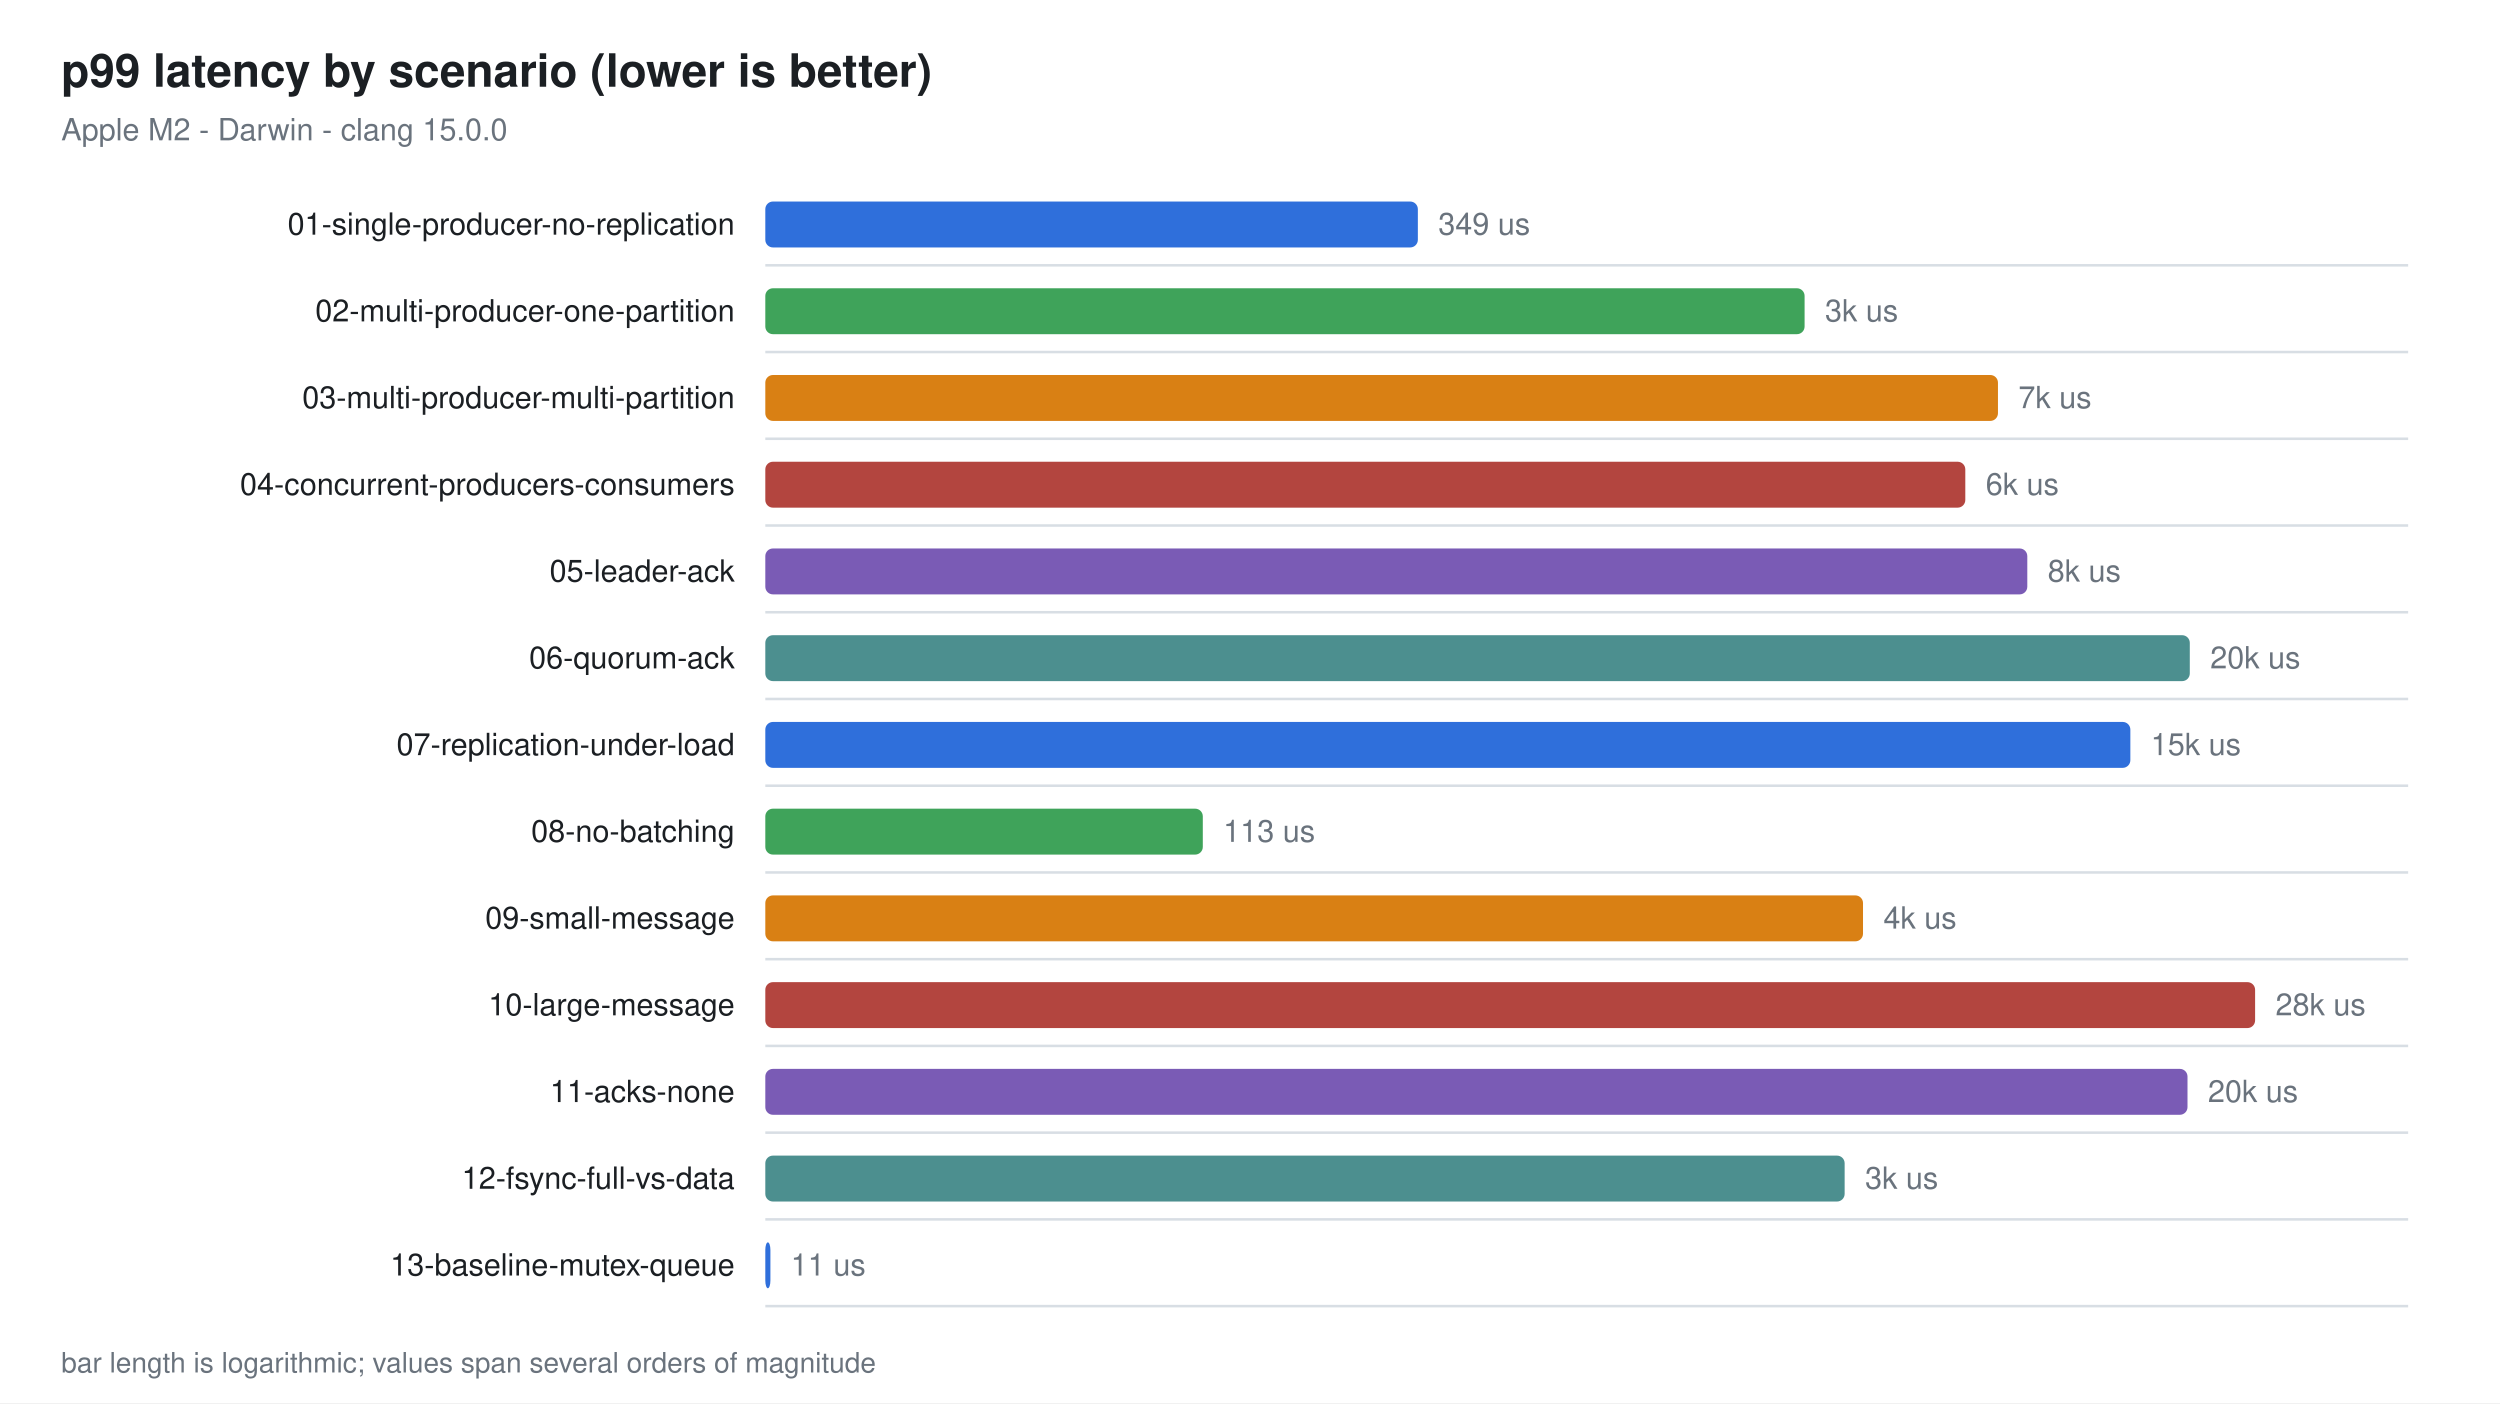
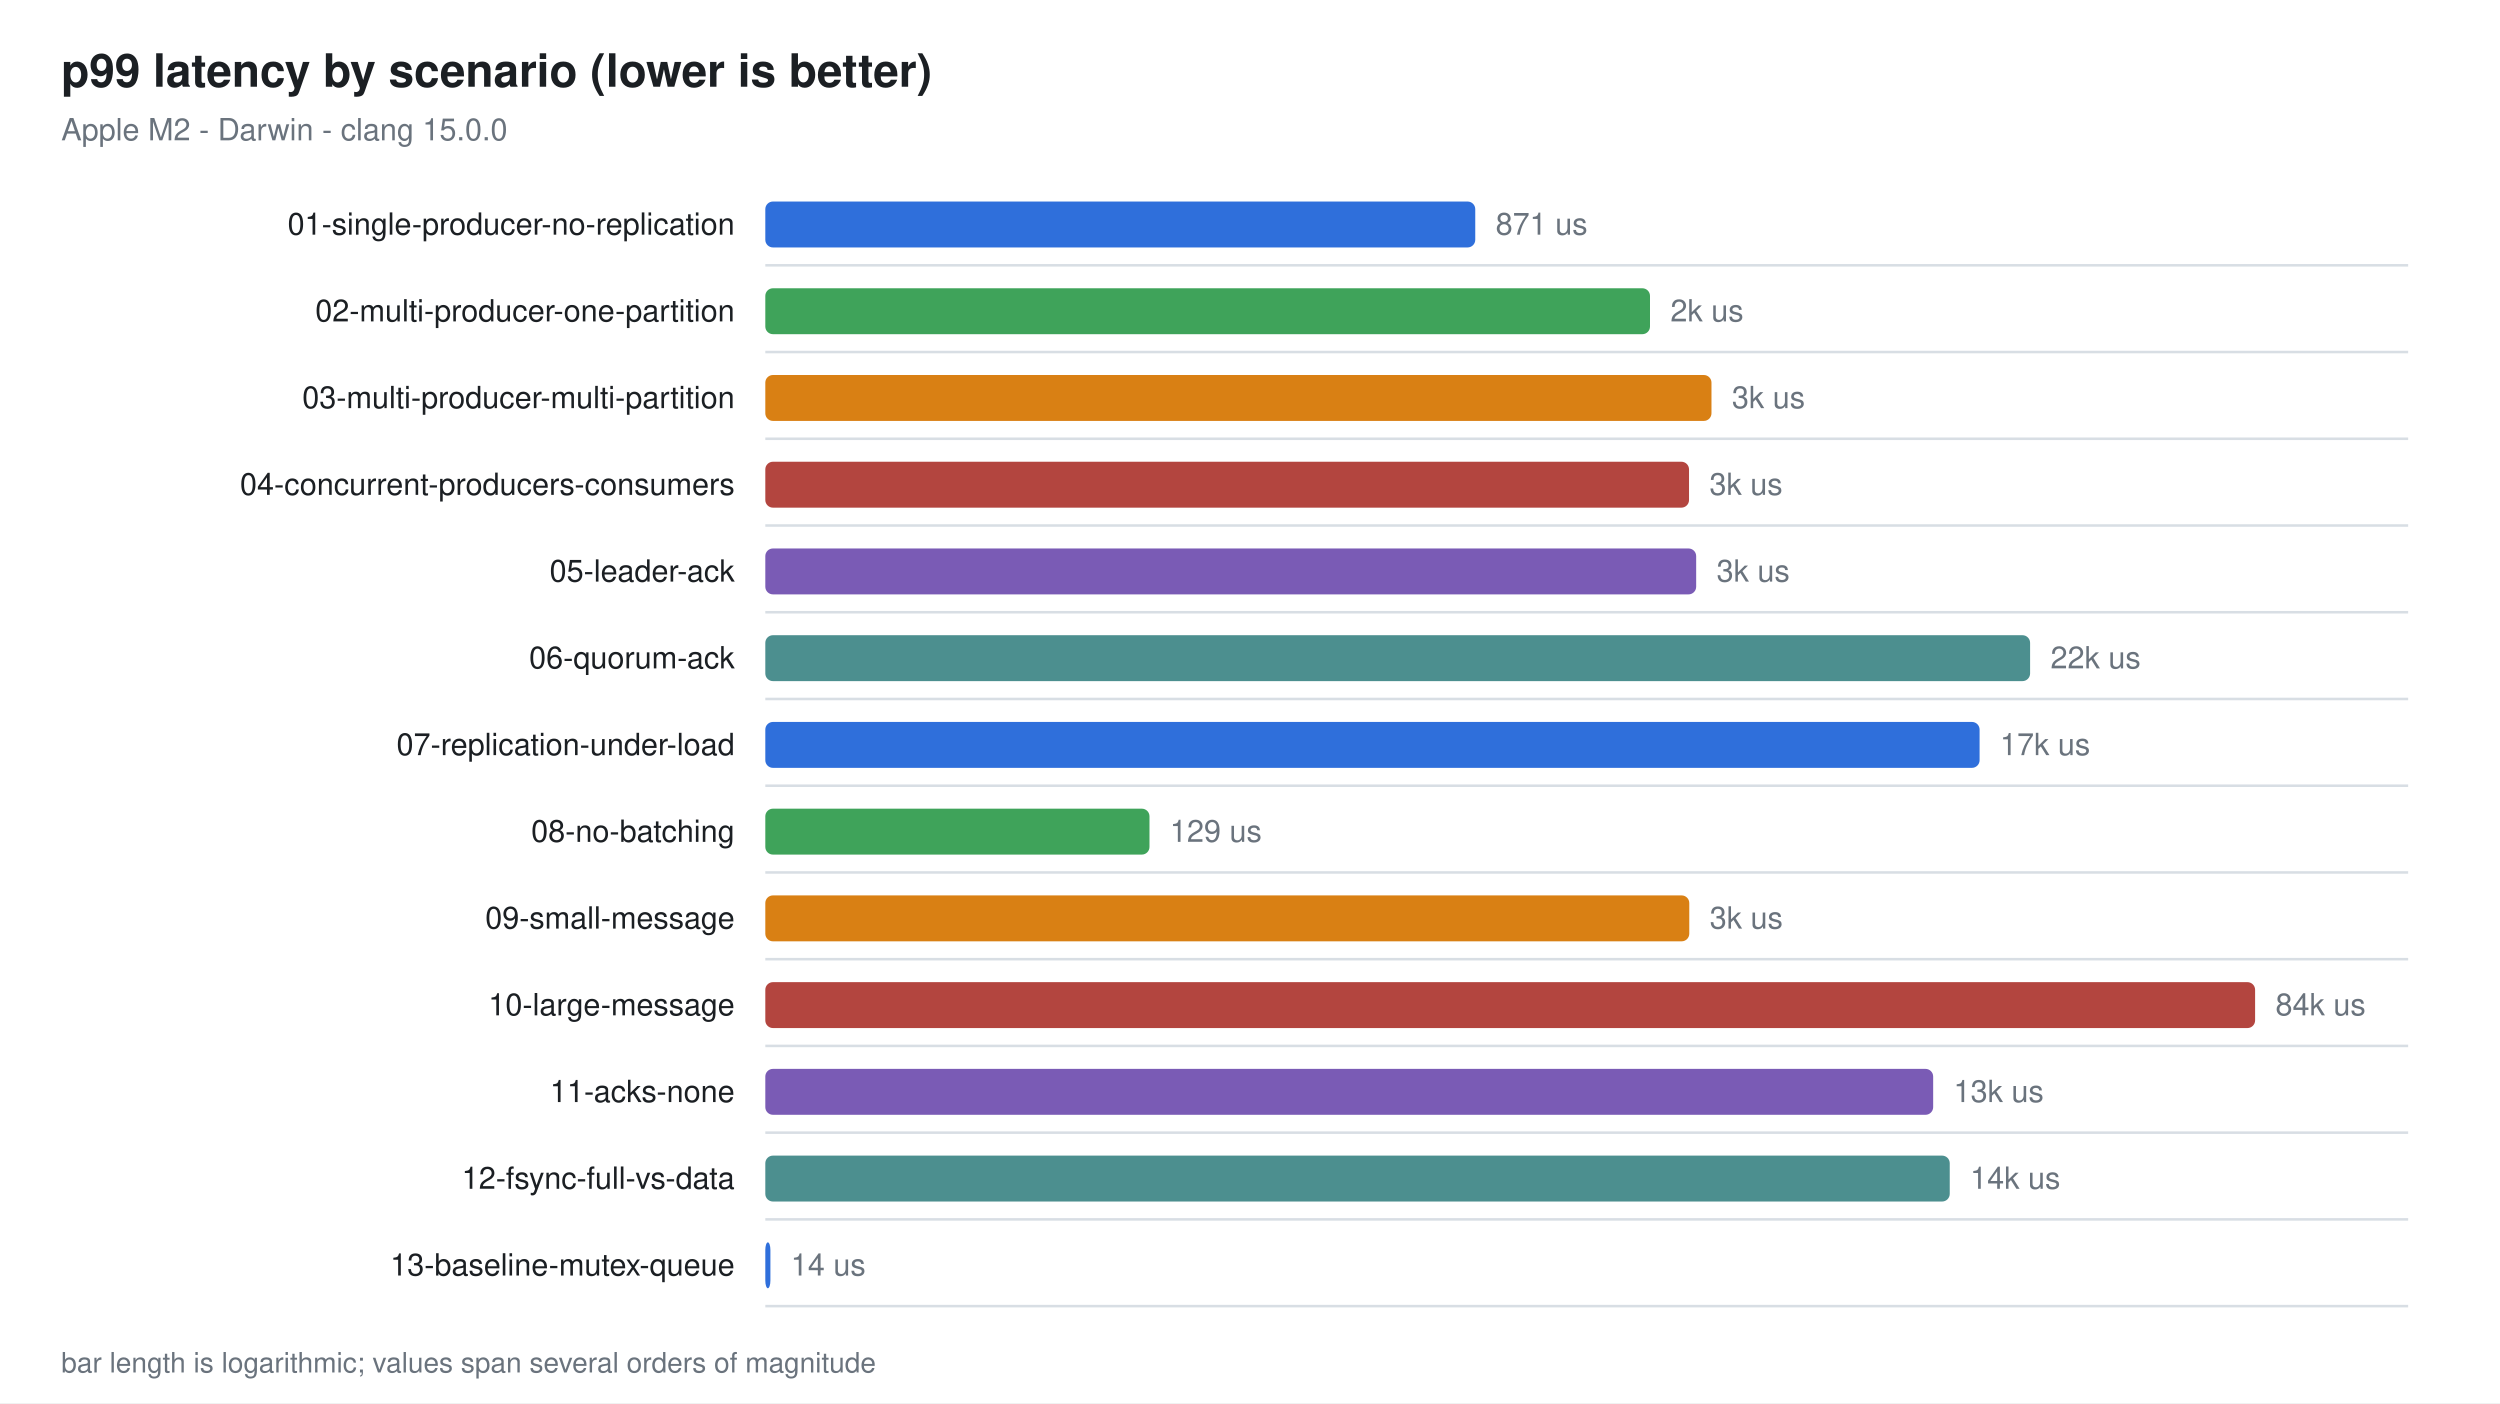
<svg xmlns="http://www.w3.org/2000/svg" viewBox="0 0 980 550" width="980" height="550" font-family="-apple-system, Segoe UI, Helvetica, Arial, sans-serif">
  <rect width="980" height="550" fill="#ffffff" />
  <text x="24" y="34" font-size="18" font-weight="600" fill="#1b1f23">p99 latency by scenario (lower is better)</text>
  <text x="24" y="55" font-size="12" fill="#6a737d">Apple M2 - Darwin - clang 15.0.0</text>
  <line x1="300" y1="104" x2="944" y2="104" stroke="#d8dee4" stroke-width="1" />
  <text x="288" y="92" font-size="12" fill="#1b1f23" text-anchor="end">01-single-producer-no-replication</text>
-   <rect x="300" y="79" width="255.8" height="18" rx="3" fill="#2f6fdb" />
-   <text x="563.8" y="92" font-size="12" fill="#6a737d">349 us</text>
+   <rect x="300" y="79" width="278.3" height="18" rx="3" fill="#2f6fdb" />
+   <text x="586.3" y="92" font-size="12" fill="#6a737d">871 us</text>
  <line x1="300" y1="138" x2="944" y2="138" stroke="#d8dee4" stroke-width="1" />
  <text x="288" y="126" font-size="12" fill="#1b1f23" text-anchor="end">02-multi-producer-one-partition</text>
-   <rect x="300" y="113" width="407.4" height="18" rx="3" fill="#3fa35a" />
-   <text x="715.4" y="126" font-size="12" fill="#6a737d">3k us</text>
+   <rect x="300" y="113" width="346.8" height="18" rx="3" fill="#3fa35a" />
+   <text x="654.8" y="126" font-size="12" fill="#6a737d">2k us</text>
  <line x1="300" y1="172" x2="944" y2="172" stroke="#d8dee4" stroke-width="1" />
  <text x="288" y="160" font-size="12" fill="#1b1f23" text-anchor="end">03-multi-producer-multi-partition</text>
-   <rect x="300" y="147" width="483.2" height="18" rx="3" fill="#d98014" />
-   <text x="791.2" y="160" font-size="12" fill="#6a737d">7k us</text>
+   <rect x="300" y="147" width="370.9" height="18" rx="3" fill="#d98014" />
+   <text x="678.9" y="160" font-size="12" fill="#6a737d">3k us</text>
  <line x1="300" y1="206" x2="944" y2="206" stroke="#d8dee4" stroke-width="1" />
  <text x="288" y="194" font-size="12" fill="#1b1f23" text-anchor="end">04-concurrent-producers-consumers</text>
-   <rect x="300" y="181" width="470.4" height="18" rx="3" fill="#b3453f" />
-   <text x="778.4" y="194" font-size="12" fill="#6a737d">6k us</text>
+   <rect x="300" y="181" width="362.1" height="18" rx="3" fill="#b3453f" />
+   <text x="670.1" y="194" font-size="12" fill="#6a737d">3k us</text>
  <line x1="300" y1="240" x2="944" y2="240" stroke="#d8dee4" stroke-width="1" />
  <text x="288" y="228" font-size="12" fill="#1b1f23" text-anchor="end">05-leader-ack</text>
-   <rect x="300" y="215" width="494.7" height="18" rx="3" fill="#7a5bb5" />
-   <text x="802.7" y="228" font-size="12" fill="#6a737d">8k us</text>
+   <rect x="300" y="215" width="364.9" height="18" rx="3" fill="#7a5bb5" />
+   <text x="672.9" y="228" font-size="12" fill="#6a737d">3k us</text>
  <line x1="300" y1="274" x2="944" y2="274" stroke="#d8dee4" stroke-width="1" />
  <text x="288" y="262" font-size="12" fill="#1b1f23" text-anchor="end">06-quorum-ack</text>
-   <rect x="300" y="249" width="558.4" height="18" rx="3" fill="#4c8f8f" />
-   <text x="866.4" y="262" font-size="12" fill="#6a737d">20k us</text>
+   <rect x="300" y="249" width="495.8" height="18" rx="3" fill="#4c8f8f" />
+   <text x="803.8" y="262" font-size="12" fill="#6a737d">22k us</text>
  <line x1="300" y1="308" x2="944" y2="308" stroke="#d8dee4" stroke-width="1" />
  <text x="288" y="296" font-size="12" fill="#1b1f23" text-anchor="end">07-replication-under-load</text>
-   <rect x="300" y="283" width="535.1" height="18" rx="3" fill="#2f6fdb" />
-   <text x="843.1" y="296" font-size="12" fill="#6a737d">15k us</text>
+   <rect x="300" y="283" width="476.0" height="18" rx="3" fill="#2f6fdb" />
+   <text x="784.0" y="296" font-size="12" fill="#6a737d">17k us</text>
  <line x1="300" y1="342" x2="944" y2="342" stroke="#d8dee4" stroke-width="1" />
  <text x="288" y="330" font-size="12" fill="#1b1f23" text-anchor="end">08-no-batching</text>
-   <rect x="300" y="317" width="171.5" height="18" rx="3" fill="#3fa35a" />
-   <text x="479.5" y="330" font-size="12" fill="#6a737d">113 us</text>
+   <rect x="300" y="317" width="150.6" height="18" rx="3" fill="#3fa35a" />
+   <text x="458.6" y="330" font-size="12" fill="#6a737d">129 us</text>
  <line x1="300" y1="376" x2="944" y2="376" stroke="#d8dee4" stroke-width="1" />
  <text x="288" y="364" font-size="12" fill="#1b1f23" text-anchor="end">09-small-message</text>
-   <rect x="300" y="351" width="430.3" height="18" rx="3" fill="#d98014" />
-   <text x="738.3" y="364" font-size="12" fill="#6a737d">4k us</text>
+   <rect x="300" y="351" width="362.2" height="18" rx="3" fill="#d98014" />
+   <text x="670.2" y="364" font-size="12" fill="#6a737d">3k us</text>
  <line x1="300" y1="410" x2="944" y2="410" stroke="#d8dee4" stroke-width="1" />
  <text x="288" y="398" font-size="12" fill="#1b1f23" text-anchor="end">10-large-message</text>
  <rect x="300" y="385" width="584.0" height="18" rx="3" fill="#b3453f" />
-   <text x="892.0" y="398" font-size="12" fill="#6a737d">28k us</text>
+   <text x="892.0" y="398" font-size="12" fill="#6a737d">84k us</text>
  <line x1="300" y1="444" x2="944" y2="444" stroke="#d8dee4" stroke-width="1" />
  <text x="288" y="432" font-size="12" fill="#1b1f23" text-anchor="end">11-acks-none</text>
-   <rect x="300" y="419" width="557.5" height="18" rx="3" fill="#7a5bb5" />
-   <text x="865.5" y="432" font-size="12" fill="#6a737d">20k us</text>
+   <rect x="300" y="419" width="457.8" height="18" rx="3" fill="#7a5bb5" />
+   <text x="765.8" y="432" font-size="12" fill="#6a737d">13k us</text>
  <line x1="300" y1="478" x2="944" y2="478" stroke="#d8dee4" stroke-width="1" />
  <text x="288" y="466" font-size="12" fill="#1b1f23" text-anchor="end">12-fsync-full-vs-data</text>
-   <rect x="300" y="453" width="423.1" height="18" rx="3" fill="#4c8f8f" />
-   <text x="731.1" y="466" font-size="12" fill="#6a737d">3k us</text>
+   <rect x="300" y="453" width="464.3" height="18" rx="3" fill="#4c8f8f" />
+   <text x="772.3" y="466" font-size="12" fill="#6a737d">14k us</text>
  <line x1="300" y1="512" x2="944" y2="512" stroke="#d8dee4" stroke-width="1" />
  <text x="288" y="500" font-size="12" fill="#1b1f23" text-anchor="end">13-baseline-mutex-queue</text>
  <rect x="300" y="487" width="2.0" height="18" rx="3" fill="#2f6fdb" />
-   <text x="310.0" y="500" font-size="12" fill="#6a737d">11 us</text>
+   <text x="310.0" y="500" font-size="12" fill="#6a737d">14 us</text>
  <text x="24" y="538" font-size="11" fill="#6a737d">bar length is logarithmic; values span several orders of magnitude</text>
</svg>
